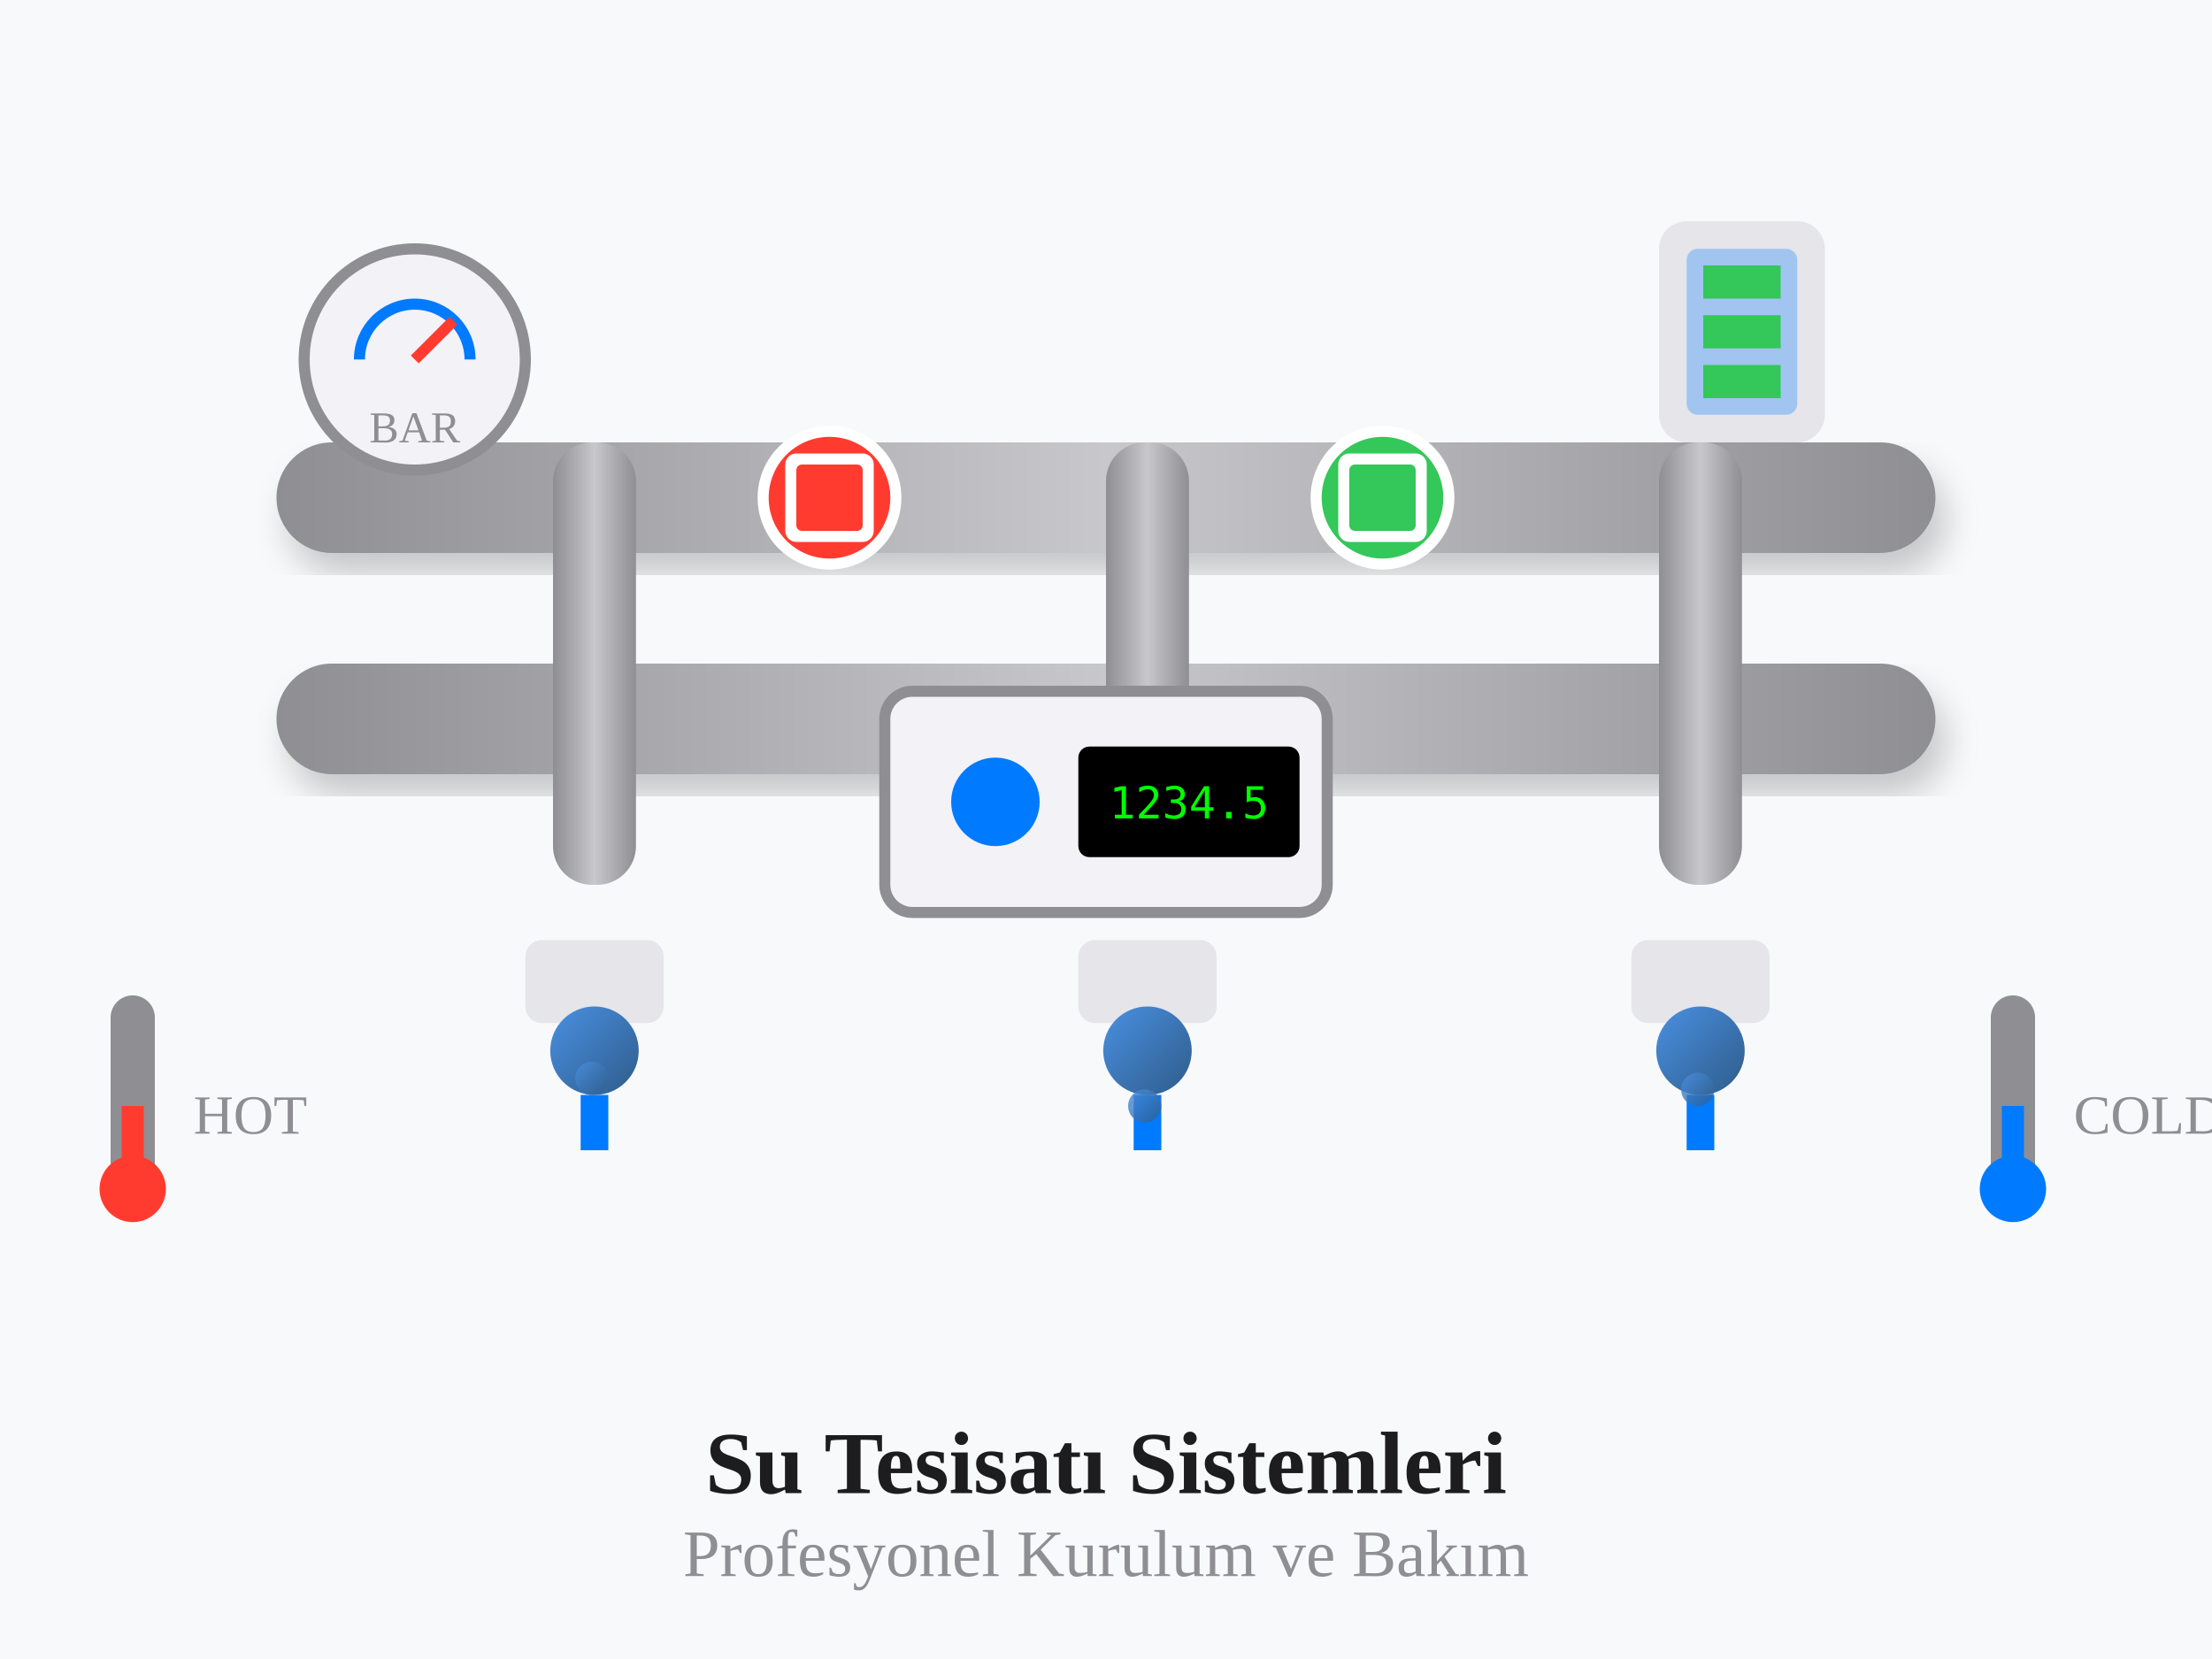
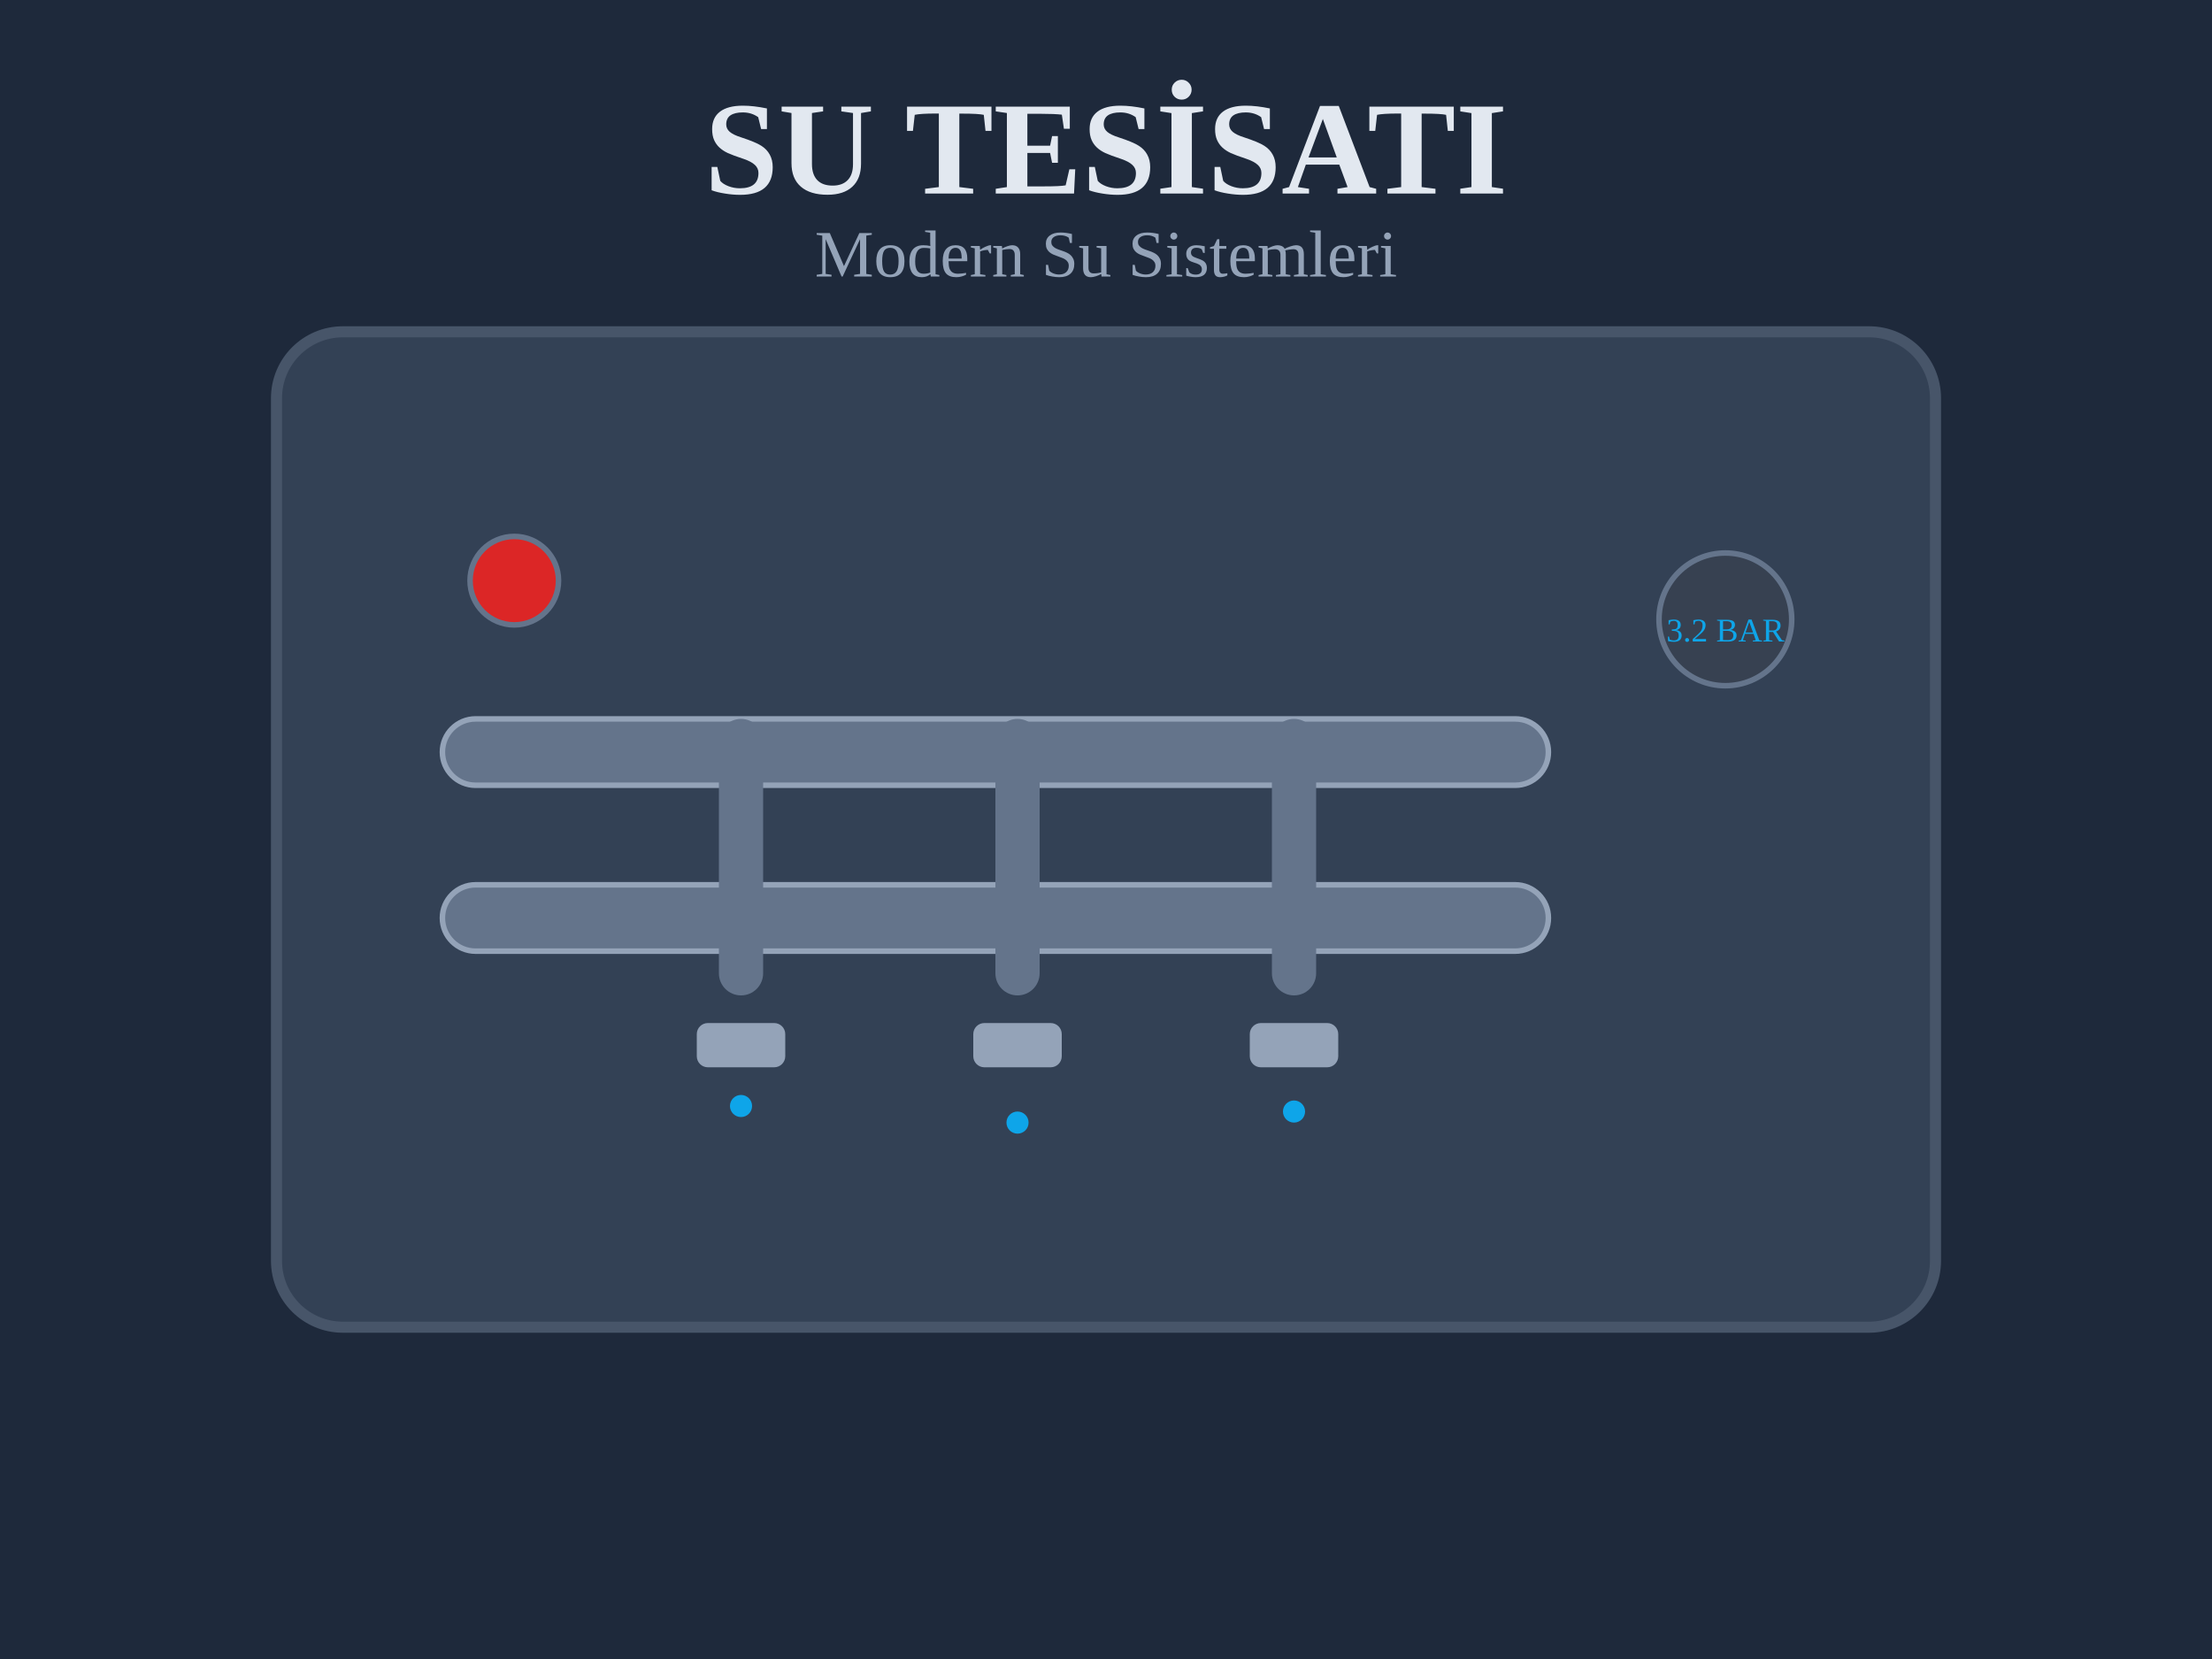
<svg xmlns="http://www.w3.org/2000/svg" viewBox="0 0 400 300">
-   <defs>
-     <linearGradient id="waterGradient" x1="0%" y1="0%" x2="100%" y2="100%">
-       <stop offset="0%" style="stop-color:#4A90E2;stop-opacity:1" />
-       <stop offset="100%" style="stop-color:#2E5C8A;stop-opacity:1" />
-     </linearGradient>
-     <linearGradient id="pipeGradient" x1="0%" y1="0%" x2="100%" y2="0%">
-       <stop offset="0%" style="stop-color:#8E8E93;stop-opacity:1" />
-       <stop offset="50%" style="stop-color:#C7C7CC;stop-opacity:1" />
-       <stop offset="100%" style="stop-color:#8E8E93;stop-opacity:1" />
-     </linearGradient>
-     <filter id="dropShadow" x="-20%" y="-20%" width="140%" height="140%">
-       <feDropShadow dx="2" dy="4" stdDeviation="3" flood-color="#000" flood-opacity="0.2" />
-     </filter>
-   </defs>
-   <rect width="400" height="300" fill="#F8F9FA" />
-   <rect x="50" y="80" width="300" height="20" rx="10" fill="url(#pipeGradient)" filter="url(#dropShadow)" />
-   <rect x="50" y="120" width="300" height="20" rx="10" fill="url(#pipeGradient)" filter="url(#dropShadow)" />
-   <rect x="100" y="80" width="15" height="80" rx="7" fill="url(#pipeGradient)" />
-   <rect x="200" y="80" width="15" height="80" rx="7" fill="url(#pipeGradient)" />
-   <rect x="300" y="80" width="15" height="80" rx="7" fill="url(#pipeGradient)" />
-   <g transform="translate(95,170)">
-     <rect x="0" y="0" width="25" height="15" rx="3" fill="#E5E5EA" />
-     <circle cx="12.5" cy="20" r="8" fill="url(#waterGradient)" />
-     <rect x="10" y="28" width="5" height="10" fill="#007AFF" />
-   </g>
-   <g transform="translate(195,170)">
-     <rect x="0" y="0" width="25" height="15" rx="3" fill="#E5E5EA" />
-     <circle cx="12.5" cy="20" r="8" fill="url(#waterGradient)" />
-     <rect x="10" y="28" width="5" height="10" fill="#007AFF" />
-   </g>
-   <g transform="translate(295,170)">
-     <rect x="0" y="0" width="25" height="15" rx="3" fill="#E5E5EA" />
-     <circle cx="12.5" cy="20" r="8" fill="url(#waterGradient)" />
-     <rect x="10" y="28" width="5" height="10" fill="#007AFF" />
-   </g>
-   <g opacity="0.8">
-     <circle cx="107" cy="195" r="3" fill="url(#waterGradient)">
-       <animate attributeName="cy" values="195;210;195" dur="2s" repeatCount="indefinite" />
-     </circle>
-     <circle cx="207" cy="200" r="3" fill="url(#waterGradient)">
-       <animate attributeName="cy" values="200;215;200" dur="2.5s" repeatCount="indefinite" />
-     </circle>
-     <circle cx="307" cy="197" r="3" fill="url(#waterGradient)">
-       <animate attributeName="cy" values="197;212;197" dur="1.8s" repeatCount="indefinite" />
-     </circle>
-   </g>
-   <g transform="translate(150,80)">
-     <circle cx="0" cy="10" r="12" fill="#FF3B30" stroke="#FFFFFF" stroke-width="2" />
-     <rect x="-8" y="2" width="16" height="16" rx="2" fill="#FFFFFF" />
-     <rect x="-6" y="4" width="12" height="12" rx="1" fill="#FF3B30" />
-   </g>
-   <g transform="translate(250,80)">
-     <circle cx="0" cy="10" r="12" fill="#34C759" stroke="#FFFFFF" stroke-width="2" />
-     <rect x="-8" y="2" width="16" height="16" rx="2" fill="#FFFFFF" />
-     <rect x="-6" y="4" width="12" height="12" rx="1" fill="#34C759" />
-   </g>
-   <g transform="translate(160,120)">
-     <rect x="0" y="5" width="80" height="40" rx="5" fill="#F2F2F7" stroke="#8E8E93" stroke-width="2" />
-     <circle cx="20" cy="25" r="8" fill="#007AFF" />
-     <rect x="35" y="15" width="40" height="20" rx="2" fill="#000000" />
-     <text x="55" y="28" fill="#00FF00" font-family="monospace" font-size="8" text-anchor="middle">1234.5</text>
-   </g>
-   <g transform="translate(50,40)">
-     <circle cx="25" cy="25" r="20" fill="#F2F2F7" stroke="#8E8E93" stroke-width="2" />
-     <path d="M 15 25 A 10 10 0 0 1 35 25" fill="none" stroke="#007AFF" stroke-width="2" />
-     <line x1="25" y1="25" x2="32" y2="18" stroke="#FF3B30" stroke-width="2" />
-     <text x="25" y="40" fill="#8E8E93" font-size="8" text-anchor="middle">BAR</text>
-   </g>
-   <g transform="translate(300,40)">
-     <rect x="0" y="0" width="30" height="40" rx="5" fill="#E5E5EA" />
-     <rect x="5" y="5" width="20" height="30" rx="2" fill="#007AFF" opacity="0.3" />
-     <rect x="8" y="8" width="14" height="6" fill="#34C759" />
-     <rect x="8" y="17" width="14" height="6" fill="#34C759" />
-     <rect x="8" y="26" width="14" height="6" fill="#34C759" />
-   </g>
-   <g transform="translate(20,180)">
-     <rect x="0" y="0" width="8" height="40" rx="4" fill="#8E8E93" />
-     <rect x="2" y="20" width="4" height="18" fill="#FF3B30" />
-     <circle cx="4" cy="35" r="6" fill="#FF3B30" />
-     <text x="15" y="25" fill="#8E8E93" font-size="10">HOT</text>
-   </g>
-   <g transform="translate(360,180)">
-     <rect x="0" y="0" width="8" height="40" rx="4" fill="#8E8E93" />
-     <rect x="2" y="20" width="4" height="18" fill="#007AFF" />
-     <circle cx="4" cy="35" r="6" fill="#007AFF" />
-     <text x="15" y="25" fill="#8E8E93" font-size="10">COLD</text>
-   </g>
-   <text x="200" y="270" fill="#1D1D1F" font-size="16" font-weight="bold" text-anchor="middle">Su Tesisatı Sistemleri</text>
-   <text x="200" y="285" fill="#8E8E93" font-size="12" text-anchor="middle">Profesyonel Kurulum ve Bakım</text>
+   <rect width="400" height="300" fill="#1e293b" />
+   <rect x="50" y="60" width="300" height="180" rx="12" fill="#334155" stroke="#475569" stroke-width="2" />
+   <rect x="80" y="130" width="200" height="12" rx="6" fill="#64748b" stroke="#94a3b8" stroke-width="1" />
+   <rect x="80" y="160" width="200" height="12" rx="6" fill="#64748b" stroke="#94a3b8" stroke-width="1" />
+   <rect x="130" y="130" width="8" height="50" rx="4" fill="#64748b" />
+   <rect x="180" y="130" width="8" height="50" rx="4" fill="#64748b" />
+   <rect x="230" y="130" width="8" height="50" rx="4" fill="#64748b" />
+   <rect x="126" y="185" width="16" height="8" rx="2" fill="#94a3b8" />
+   <rect x="176" y="185" width="16" height="8" rx="2" fill="#94a3b8" />
+   <rect x="226" y="185" width="16" height="8" rx="2" fill="#94a3b8" />
+   <circle cx="134" cy="200" r="2" fill="#0ea5e9">
+     <animate attributeName="cy" values="200;215;200" dur="2s" repeatCount="indefinite" />
+   </circle>
+   <circle cx="184" cy="203" r="2" fill="#0ea5e9">
+     <animate attributeName="cy" values="203;218;203" dur="2.3s" repeatCount="indefinite" />
+   </circle>
+   <circle cx="234" cy="201" r="2" fill="#0ea5e9">
+     <animate attributeName="cy" values="201;216;201" dur="1.8s" repeatCount="indefinite" />
+   </circle>
+   <circle cx="312" cy="112" r="12" fill="#374151" stroke="#64748b" stroke-width="1" />
+   <text x="312" y="116" fill="#0ea5e9" font-size="6" text-anchor="middle">3.2 BAR</text>
+   <circle cx="93" cy="105" r="8" fill="#dc2626" stroke="#64748b" stroke-width="1" />
+   <text x="200" y="35" fill="#e2e8f0" font-size="24" font-weight="bold" text-anchor="middle">SU TESİSATI</text>
+   <text x="200" y="50" fill="#94a3b8" font-size="12" text-anchor="middle">Modern Su Sistemleri</text>
</svg>
